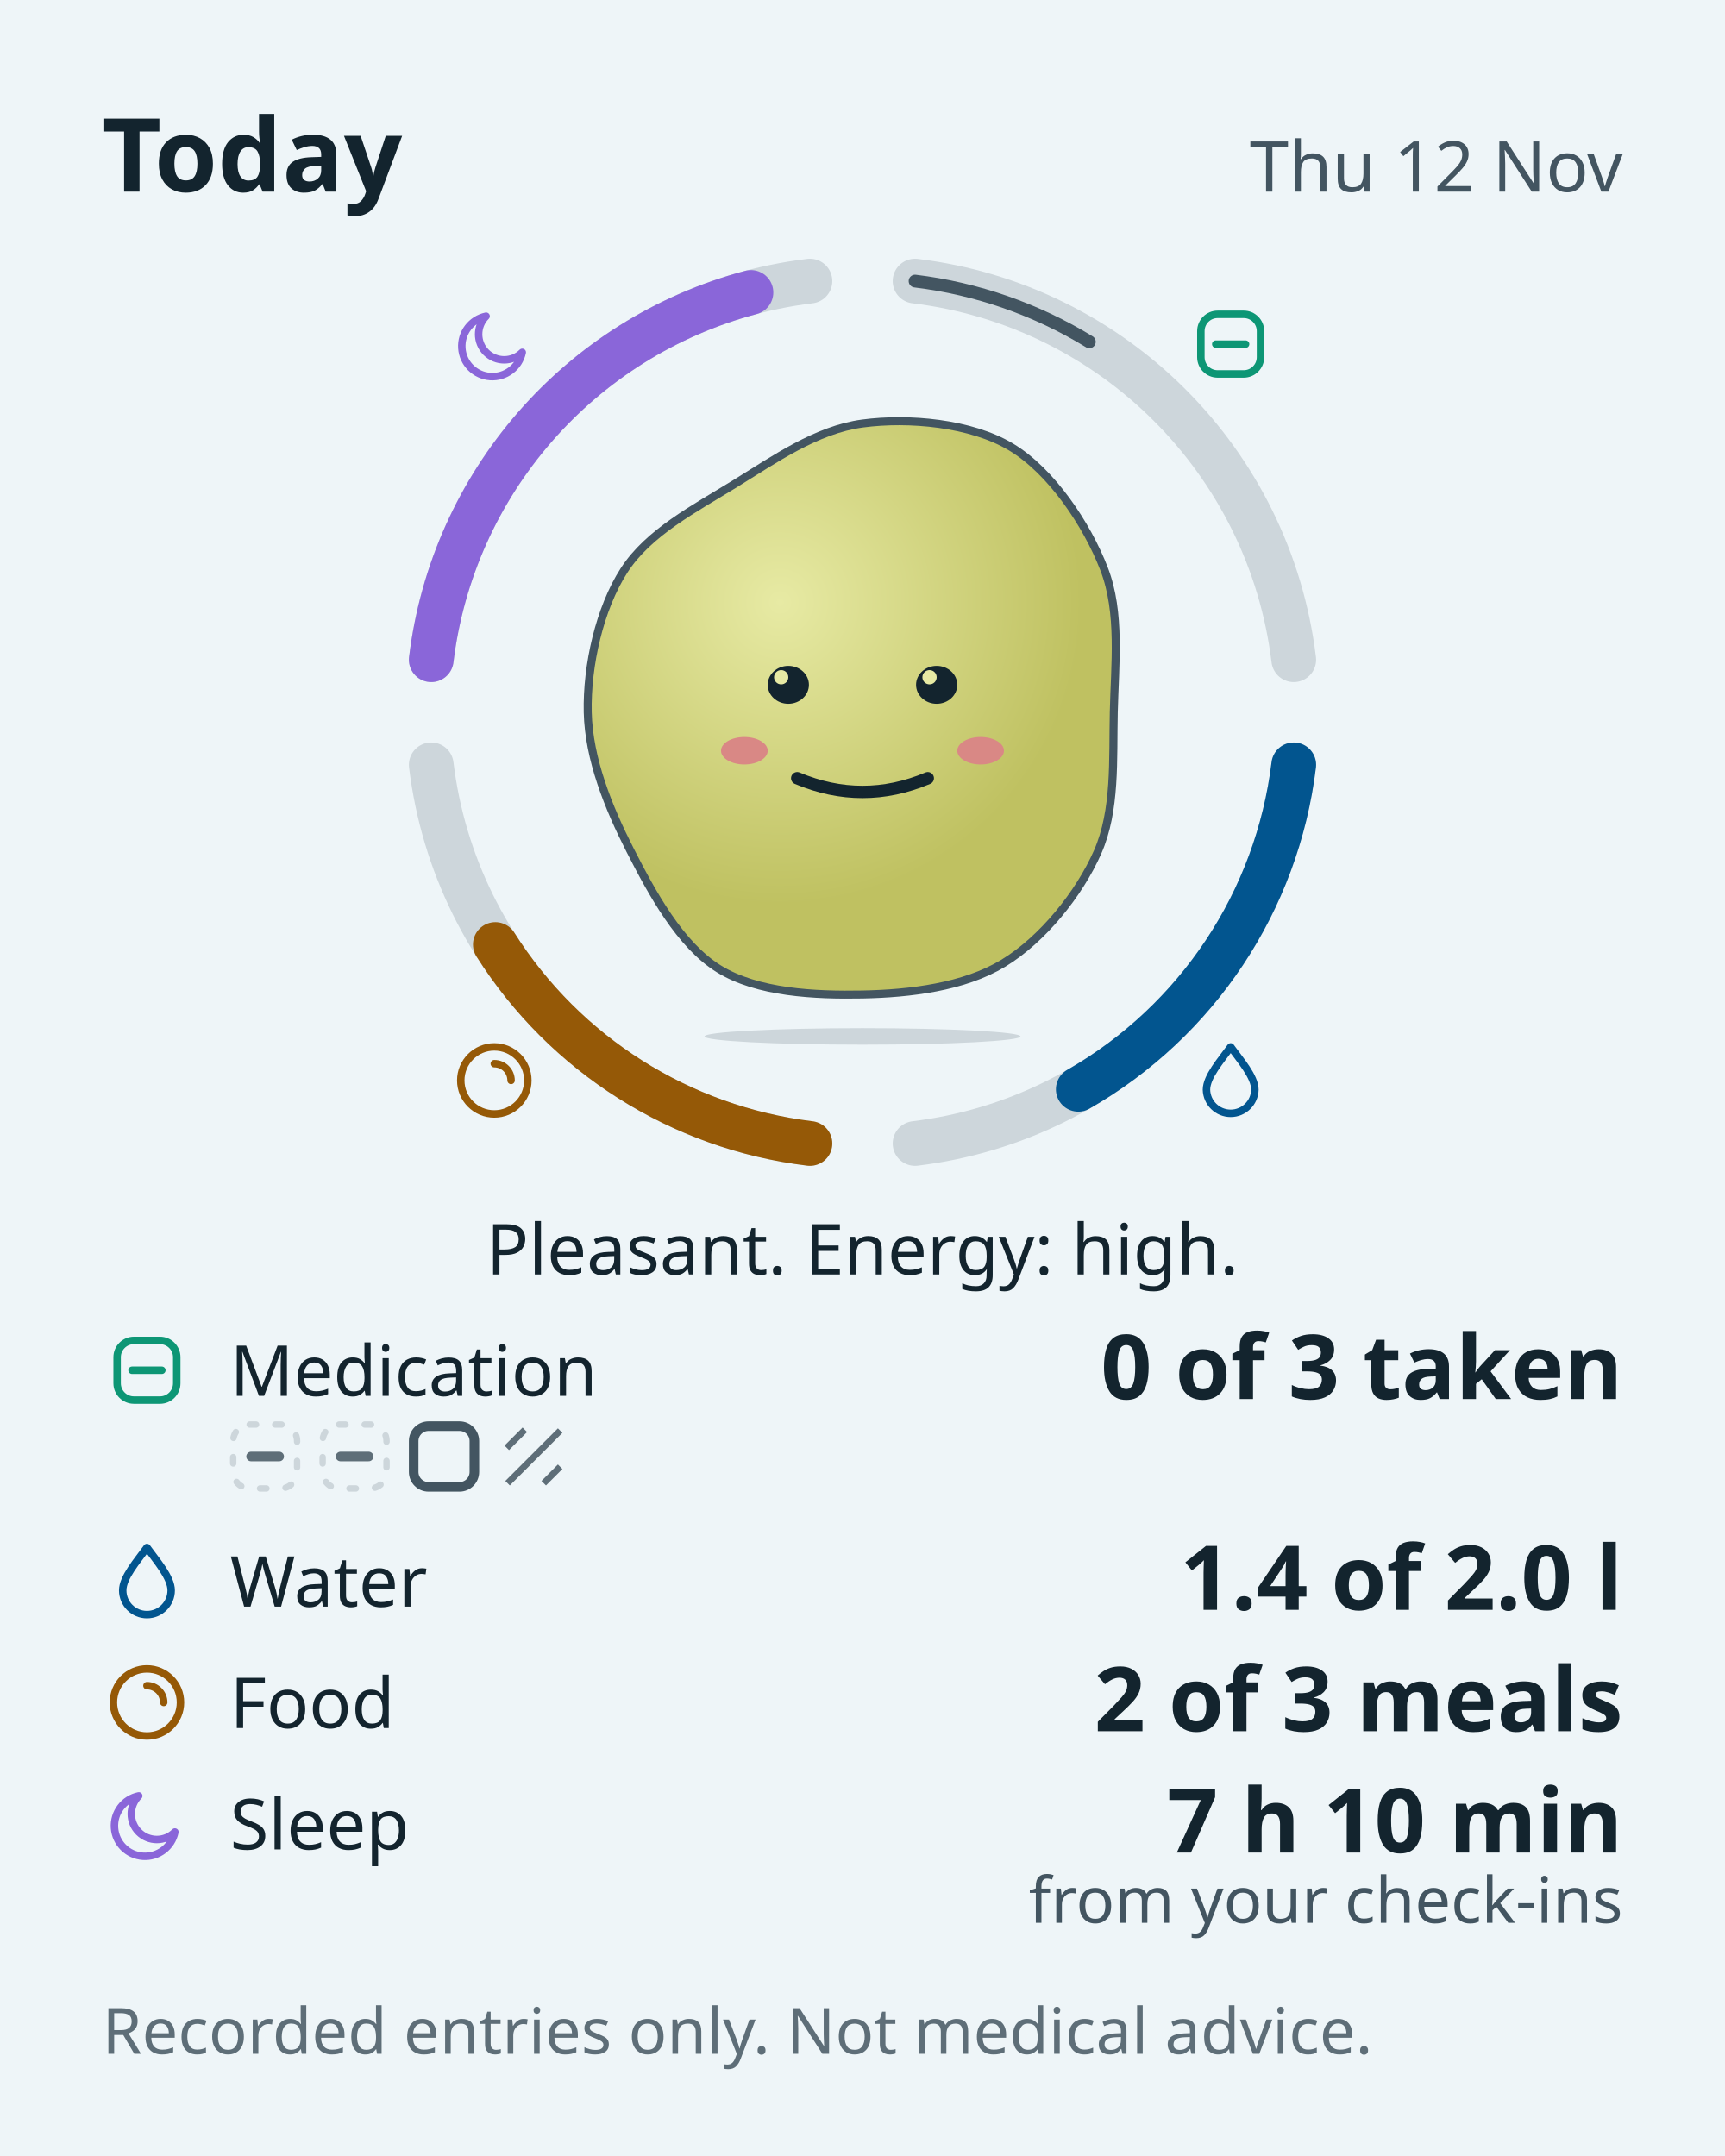
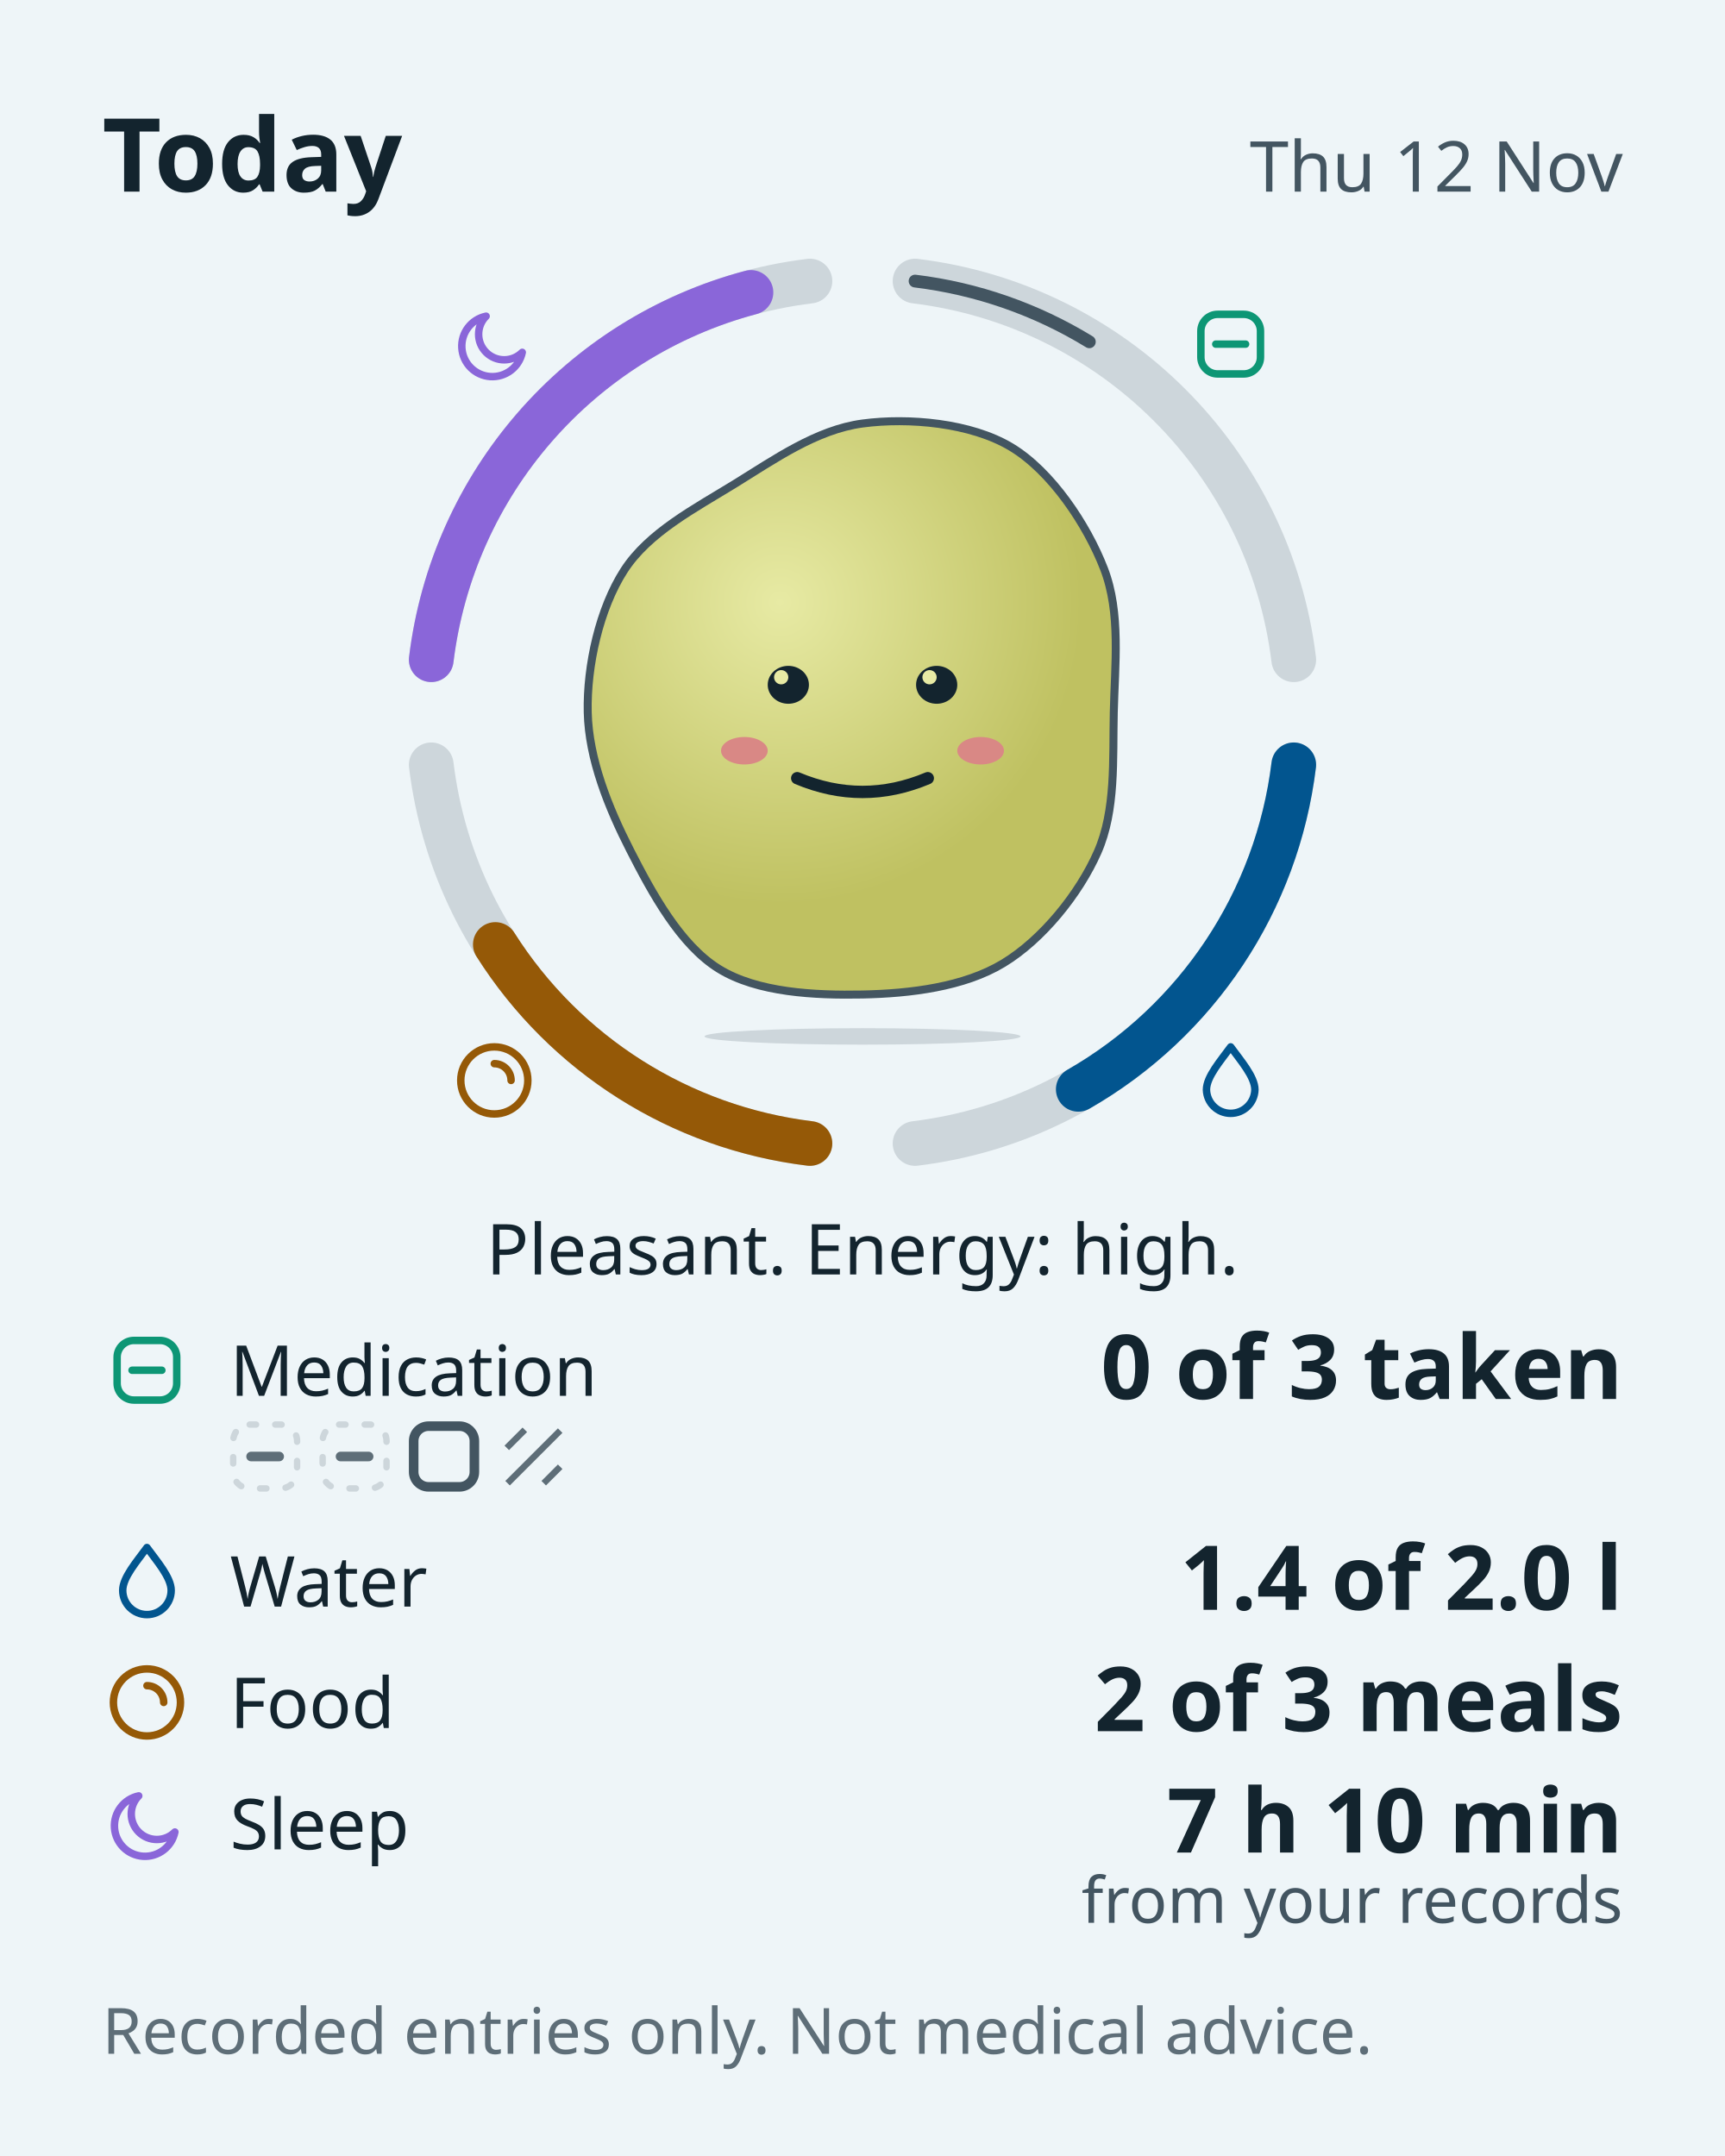
<svg xmlns="http://www.w3.org/2000/svg" width="1080" height="1350" viewBox="0 0 1080 1350">
  <defs>
    <radialGradient id="g1" gradientUnits="userSpaceOnUse" cx="488.4" cy="377.2" r="189.2">
      <stop offset="0" stop-color="#e7eaa4" />
      <stop offset="1" stop-color="#bfc161" />
    </radialGradient>
  </defs>
  <rect width="1080" height="1350" fill="#eef5f8" />
  <text x="64" y="120" font-family="Geologica" font-weight="600" font-size="64" fill="#13242e">Today</text>
  <text x="1016" y="120" font-family="IBM Plex Sans" font-weight="500" font-size="44" fill="#435561" text-anchor="end">Thu 12 Nov</text>
  <g>
    <path d="M572.91 176 A272 272 0 0 1 810 413.09" fill="none" stroke="#cdd6db" stroke-width="28" stroke-linecap="round" stroke-linejoin="round" />
    <path d="M572.91 176 A272 272 0 0 1 682.02 214.02" fill="none" stroke="#435561" stroke-width="8" stroke-linecap="round" stroke-linejoin="round" />
  </g>
  <g>
    <path d="M810 478.91 A272 272 0 0 1 572.91 716" fill="none" stroke="#cdd6db" stroke-width="28" stroke-linecap="round" stroke-linejoin="round" />
    <path d="M810 478.91 A272 272 0 0 1 675.1 682.08" fill="none" stroke="#02558f" stroke-width="28" stroke-linecap="round" stroke-linejoin="round" />
  </g>
  <g>
    <path d="M507.09 716 A272 272 0 0 1 270 478.91" fill="none" stroke="#cdd6db" stroke-width="28" stroke-linecap="round" stroke-linejoin="round" />
    <path d="M507.09 716 A272 272 0 0 1 310.13 591.41" fill="none" stroke="#955907" stroke-width="28" stroke-linecap="round" stroke-linejoin="round" />
  </g>
  <g>
    <path d="M270 413.09 A272 272 0 0 1 507.09 176" fill="none" stroke="#cdd6db" stroke-width="28" stroke-linecap="round" stroke-linejoin="round" />
    <path d="M270 413.09 A272 272 0 0 1 470.16 183.12" fill="none" stroke="#8a66d9" stroke-width="28" stroke-linecap="round" stroke-linejoin="round" />
  </g>
  <g>
    <rect x="751.85" y="196.82" width="37.33" height="37.33" rx="10.5" fill="none" stroke="#0d9675" stroke-width="4.67" stroke-linecap="round" stroke-linejoin="round" />
    <line x1="761.18" y1="215.48" x2="779.85" y2="215.48" stroke="#0d9675" stroke-width="4.67" stroke-linecap="round" stroke-linejoin="round" />
  </g>
  <g>
    <path d="M770.52 655.52 C764.45 663.92 755.35 674.18 755.35 682.35 A15.17 15.17 0 0 0 785.68 682.35 C785.68 674.18 776.58 663.92 770.52 655.52 Z" fill="none" stroke="#02558f" stroke-width="4.67" stroke-linecap="round" stroke-linejoin="round" />
  </g>
  <g>
    <circle cx="309.48" cy="676.52" r="21" fill="none" stroke="#955907" stroke-width="4.67" stroke-linecap="round" stroke-linejoin="round" />
    <path d="M309.48 666.02 A10.5 10.5 0 0 1 319.98 676.52" fill="none" stroke="#955907" stroke-width="4.67" stroke-linecap="round" stroke-linejoin="round" />
  </g>
  <g>
    <path d="M326.98 220.62 A19.13 19.13 0 1 1 304.35 197.98 A15.4 15.4 0 0 0 326.98 220.62 Z" fill="none" stroke="#8a66d9" stroke-width="4.67" stroke-linecap="round" stroke-linejoin="round" />
  </g>
  <g>
    <ellipse cx="540" cy="648.96" rx="98.9" ry="5.16" fill="#cdd6db" />
    <path d="M697.32 446 C696.65 475.58 698.74 507.34 687.2 533.54 C675.67 559.73 652.64 588.31 628.1 603.17 C603.57 618.04 569.69 622.14 540 622.72 C510.31 623.29 474.21 621.64 449.98 606.6 C425.74 591.56 408.25 559.24 394.58 532.48 C380.91 505.71 368.62 475.21 367.97 446 C367.32 416.79 375.37 381.03 390.69 357.21 C406.01 333.39 435 318.4 459.88 303.07 C484.77 287.73 511.13 269.04 540 265.19 C568.87 261.33 607.88 264.79 633.08 279.94 C658.28 295.09 680.49 328.41 691.2 356.09 C701.9 383.76 697.98 416.42 697.32 446 Z" fill="url(#g1)" stroke="#435561" stroke-width="5" stroke-linecap="round" stroke-linejoin="round" />
    <ellipse cx="466.04" cy="470.08" rx="14.62" ry="8.6" fill="#d98885" />
    <ellipse cx="613.96" cy="470.08" rx="14.62" ry="8.6" fill="#d98885" />
    <ellipse cx="493.56" cy="428.8" rx="12.9" ry="11.87" fill="#13242e" />
    <circle cx="489.09" cy="424.05" r="4.47" fill="#e7eaa4" />
    <ellipse cx="586.44" cy="428.8" rx="12.9" ry="11.87" fill="#13242e" />
    <circle cx="581.97" cy="424.05" r="4.47" fill="#e7eaa4" />
    <path d="M499.13 487.28 Q540 504.48 580.87 487.28" fill="none" stroke="#13242e" stroke-width="7.74" stroke-linecap="round" stroke-linejoin="round" />
  </g>
  <text x="540" y="798" font-family="IBM Plex Sans" font-weight="500" font-size="44" fill="#13242e" text-anchor="middle">Pleasant. Energy: high.</text>
  <g>
    <rect x="73.33" y="839.33" width="37.33" height="37.33" rx="10.5" fill="none" stroke="#0d9675" stroke-width="4.67" stroke-linecap="round" stroke-linejoin="round" />
    <line x1="82.67" y1="858" x2="101.33" y2="858" stroke="#0d9675" stroke-width="4.67" stroke-linecap="round" stroke-linejoin="round" />
  </g>
  <text x="144" y="874" font-family="IBM Plex Sans" font-weight="500" font-size="44" fill="#13242e">Medication</text>
  <text x="1016" y="876" font-family="IBM Plex Sans" font-weight="600" font-size="56" fill="#13242e" text-anchor="end">0 of 3 taken</text>
  <g>
    <rect x="146" y="892" width="40" height="40" rx="10.32" fill="none" stroke="#cdd6db" stroke-width="4" stroke-linecap="round" stroke-linejoin="round" stroke-dasharray="4 12" />
    <line x1="157.2" y1="912" x2="174.8" y2="912" stroke="#5e6e78" stroke-width="6" stroke-linecap="round" stroke-linejoin="round" />
  </g>
  <g>
    <rect x="202" y="892" width="40" height="40" rx="10.32" fill="none" stroke="#cdd6db" stroke-width="4" stroke-linecap="round" stroke-linejoin="round" stroke-dasharray="4 12" />
    <line x1="213.2" y1="912" x2="230.8" y2="912" stroke="#5e6e78" stroke-width="6" stroke-linecap="round" stroke-linejoin="round" />
  </g>
  <g>
    <rect x="259" y="893" width="38" height="38" rx="9.32" fill="none" stroke="#435561" stroke-width="6" />
  </g>
  <g>
    <line x1="317.28" y1="906.59" x2="328.59" y2="895.28" stroke="#5e6e78" stroke-width="4" />
    <line x1="317.78" y1="928.72" x2="350.72" y2="895.78" stroke="#5e6e78" stroke-width="4" />
    <line x1="340.41" y1="928.72" x2="350.72" y2="918.41" stroke="#5e6e78" stroke-width="4" />
  </g>
  <g>
    <path d="M92 969 C85.93 977.4 76.83 987.67 76.83 995.83 A15.17 15.17 0 0 0 107.17 995.83 C107.17 987.67 98.07 977.4 92 969 Z" fill="none" stroke="#02558f" stroke-width="4.67" stroke-linecap="round" stroke-linejoin="round" />
  </g>
  <text x="144" y="1006" font-family="IBM Plex Sans" font-weight="500" font-size="44" fill="#13242e">Water</text>
  <text x="1016" y="1008" font-family="IBM Plex Sans" font-weight="600" font-size="56" fill="#13242e" text-anchor="end">1.4 of 2.0 l</text>
  <g>
    <circle cx="92" cy="1066" r="21" fill="none" stroke="#955907" stroke-width="4.67" stroke-linecap="round" stroke-linejoin="round" />
    <path d="M92 1055.5 A10.5 10.5 0 0 1 102.5 1066" fill="none" stroke="#955907" stroke-width="4.67" stroke-linecap="round" stroke-linejoin="round" />
  </g>
  <text x="144" y="1082" font-family="IBM Plex Sans" font-weight="500" font-size="44" fill="#13242e">Food</text>
  <text x="1016" y="1084" font-family="IBM Plex Sans" font-weight="600" font-size="56" fill="#13242e" text-anchor="end">2 of 3 meals</text>
  <g>
    <path d="M109.5 1147.13 A19.13 19.13 0 1 1 86.87 1124.5 A15.4 15.4 0 0 0 109.5 1147.13 Z" fill="none" stroke="#8a66d9" stroke-width="4.67" stroke-linecap="round" stroke-linejoin="round" />
  </g>
  <text x="144" y="1158" font-family="IBM Plex Sans" font-weight="500" font-size="44" fill="#13242e">Sleep</text>
  <text x="1016" y="1160" font-family="IBM Plex Sans" font-weight="600" font-size="56" fill="#13242e" text-anchor="end">7 h 10 min</text>
-   <text x="1016" y="1204" font-family="IBM Plex Sans" font-weight="500" font-size="40" fill="#435561" text-anchor="end">from your check-ins</text>
+   <text x="1016" y="1204" font-family="IBM Plex Sans" font-weight="500" font-size="40" fill="#435561" text-anchor="end">from your records</text>
  <text x="64" y="1286" font-family="IBM Plex Sans" font-weight="500" font-size="40" fill="#5e6e78">Recorded entries only. Not medical advice.</text>
</svg>
